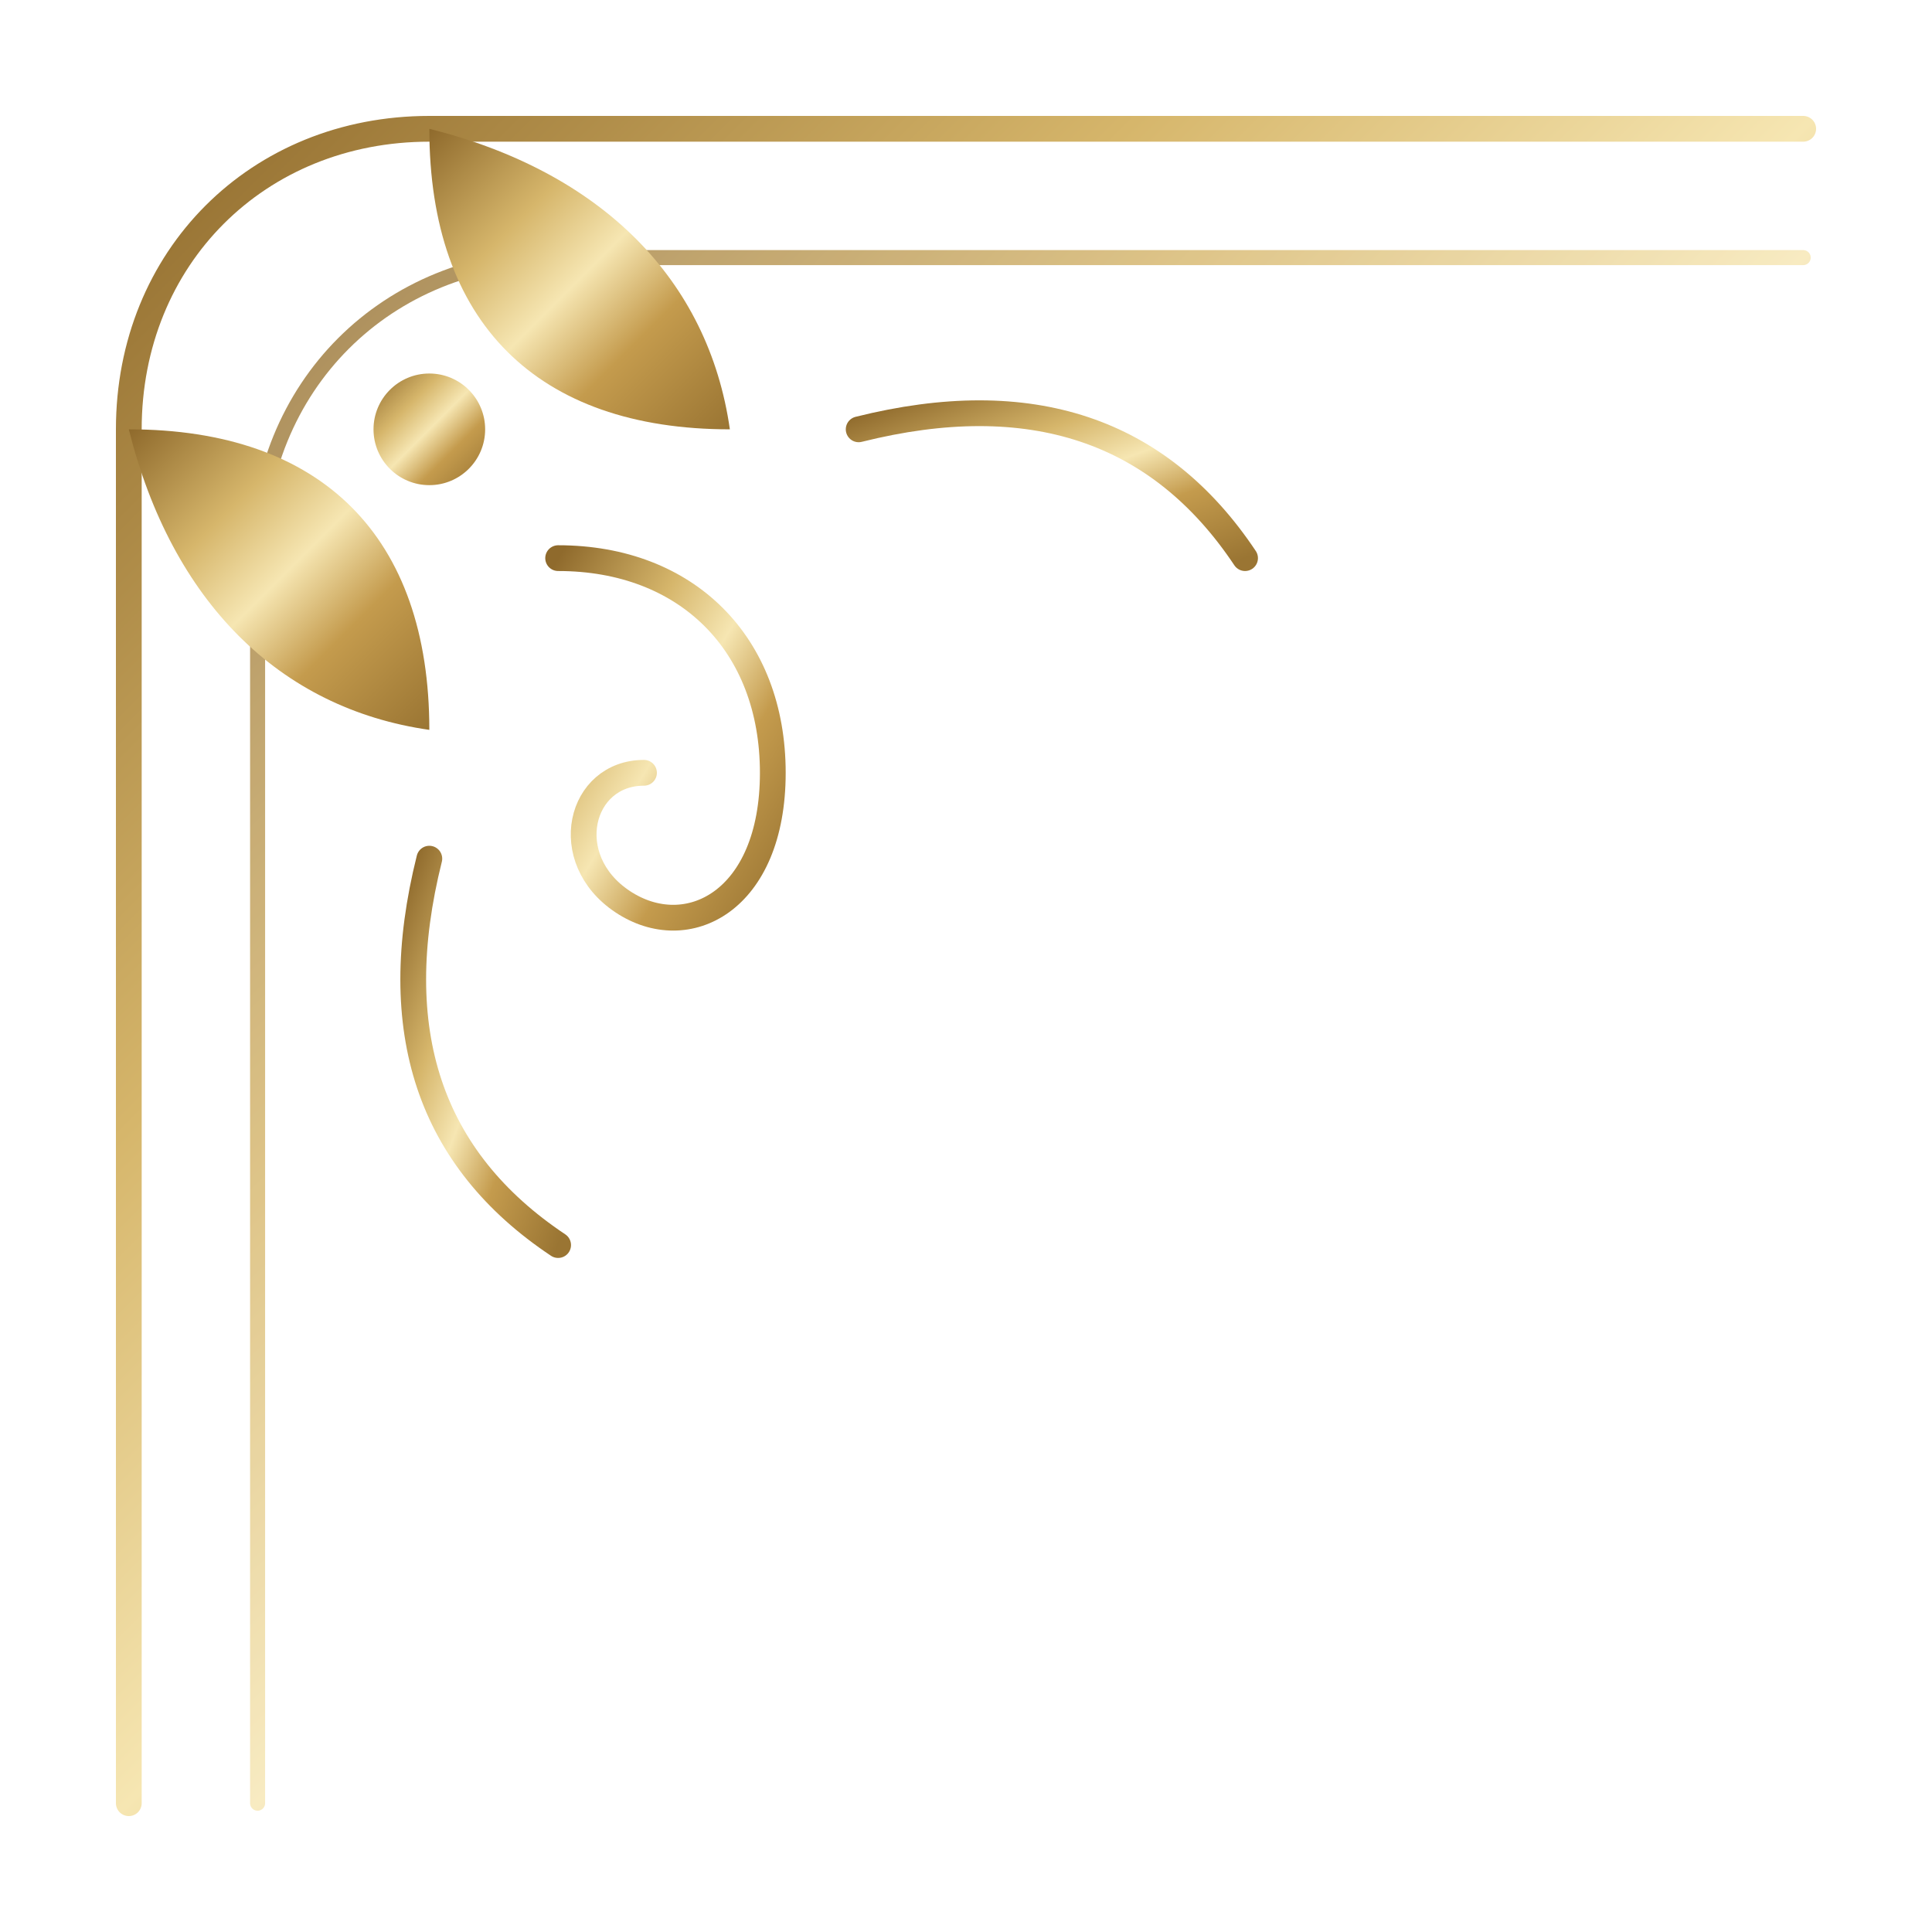
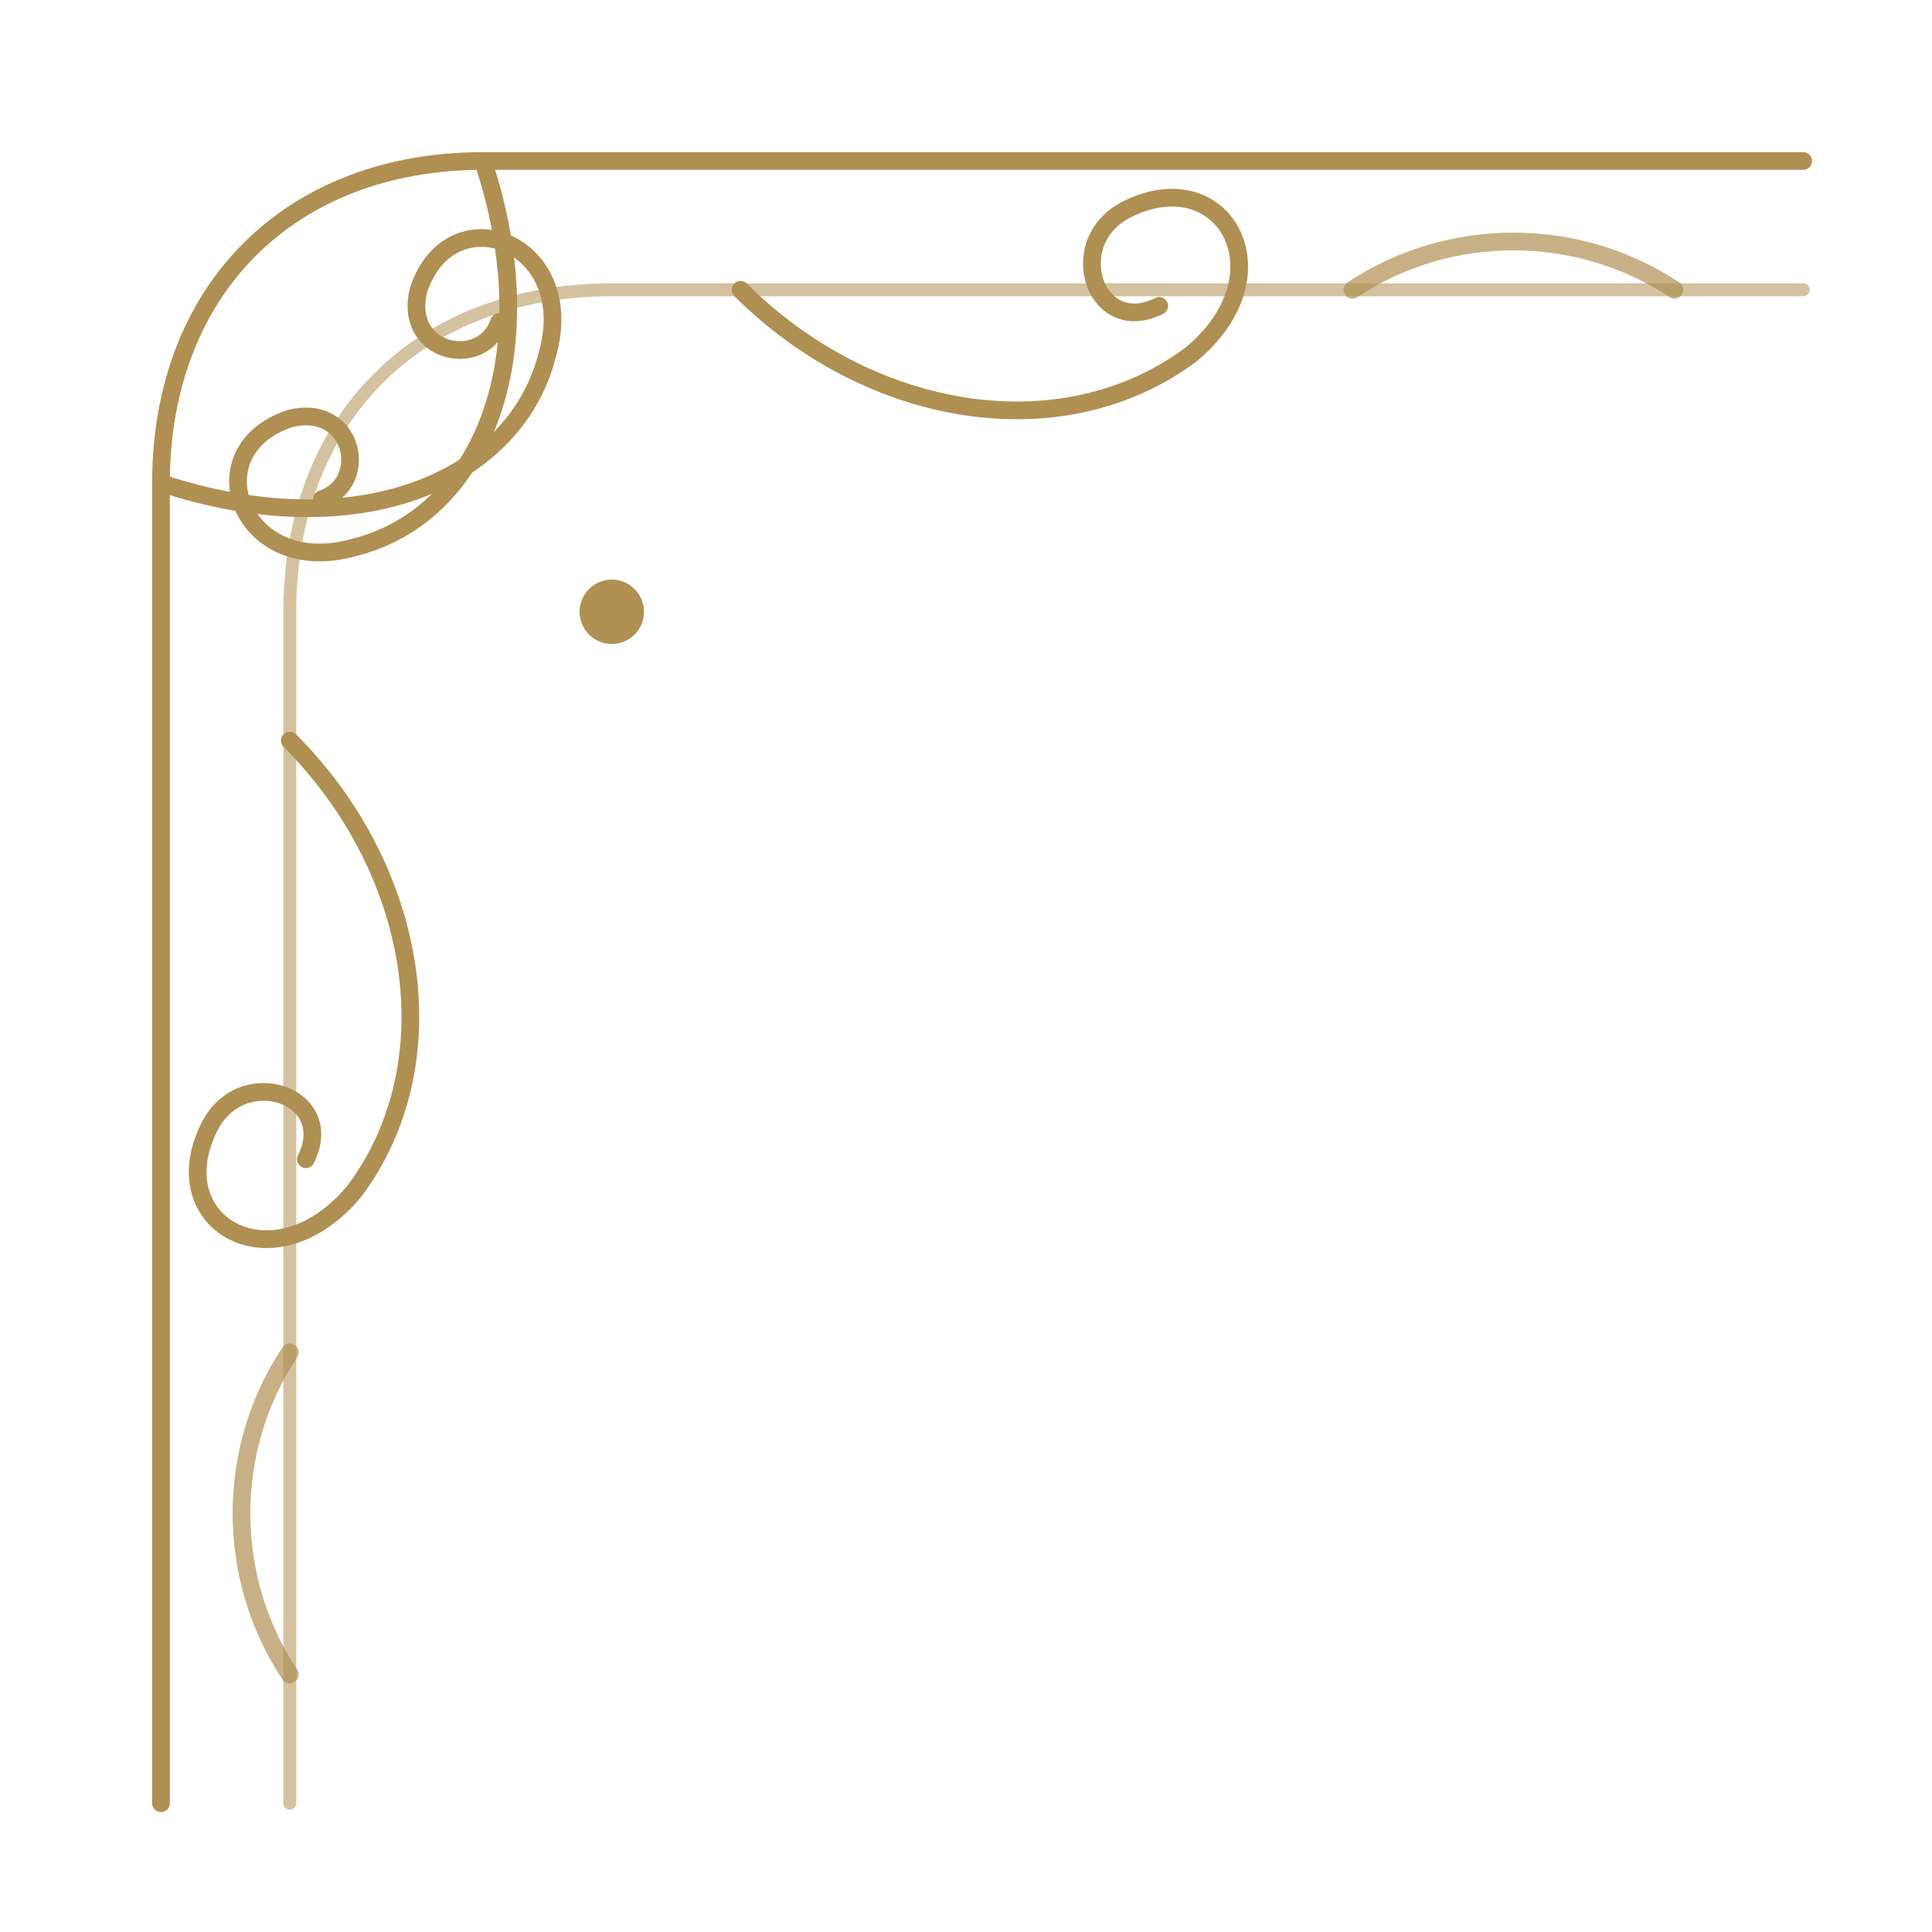
- <svg xmlns="http://www.w3.org/2000/svg" viewBox="0 0 90 90">
-   <defs>
-     <linearGradient id="g" x1="0" y1="0" x2="1" y2="1">
-       <stop offset="0" stop-color="#8f6a2c" />
-       <stop offset=".3" stop-color="#d6b66b" />
-       <stop offset=".5" stop-color="#f6e6b2" />
-       <stop offset=".7" stop-color="#c49b4d" />
-       <stop offset="1" stop-color="#9a7533" />
-     </linearGradient>
-   </defs>
-   <g fill="none" stroke="url(#g)" stroke-width="1.2" stroke-linecap="round">
-     <path d="M6 84V20C6 12 12 6 20 6h64" />
-     <path d="M12 84V26c0-8 6-14 14-14h58" stroke-width=".7" opacity=".8" />
-     <path d="M20 6c0 9 5 14 14 14-1-7-6-12-14-14z" fill="url(#g)" stroke="none" />
-     <path d="M6 20c9 0 14 5 14 14-7-1-12-6-14-14z" fill="url(#g)" stroke="none" />
-     <path d="M26 26c6 0 10 4 10 10s-4 8-7 6-2-6 1-6" />
-     <path d="M40 20c8-2 14 0 18 6" />
-     <path d="M20 40c-2 8 0 14 6 18" />
+ <svg xmlns="http://www.w3.org/2000/svg" viewBox="0 0 120 120">
+   <g fill="none" stroke="#b08f52" stroke-width="1.1" stroke-linecap="round" stroke-linejoin="round">
+     <path d="M10 112 V30 C10 18 18 10 30 10 H112" />
+     <path d="M18 112 V38 C18 26 26 18 38 18 H112" stroke-opacity=".55" stroke-width=".8" />
+     <path d="M30 10 C34 22 30 32 22 34 C15 36 12 28 18 26 C22 25 23 30 20 31" />
+     <path d="M10 30 C22 34 32 30 34 22 C36 15 28 12 26 18 C25 22 30 23 31 20" />
+     <path d="M46 18 C54 26 66 28 74 22 C80 17 76 10 70 13 C66 15 68 21 72 19" />
+     <path d="M18 46 C26 54 28 66 22 74 C17 80 10 76 13 70 C15 66 21 68 19 72" />
+     <path d="M84 18 C90 14 98 14 104 18" stroke-opacity=".7" />
+     <path d="M18 84 C14 90 14 98 18 104" stroke-opacity=".7" />
+     <circle cx="38" cy="38" r="2" fill="#b08f52" stroke="none" />
  </g>
-   <circle cx="20" cy="20" r="2.6" fill="url(#g)" />
</svg>
